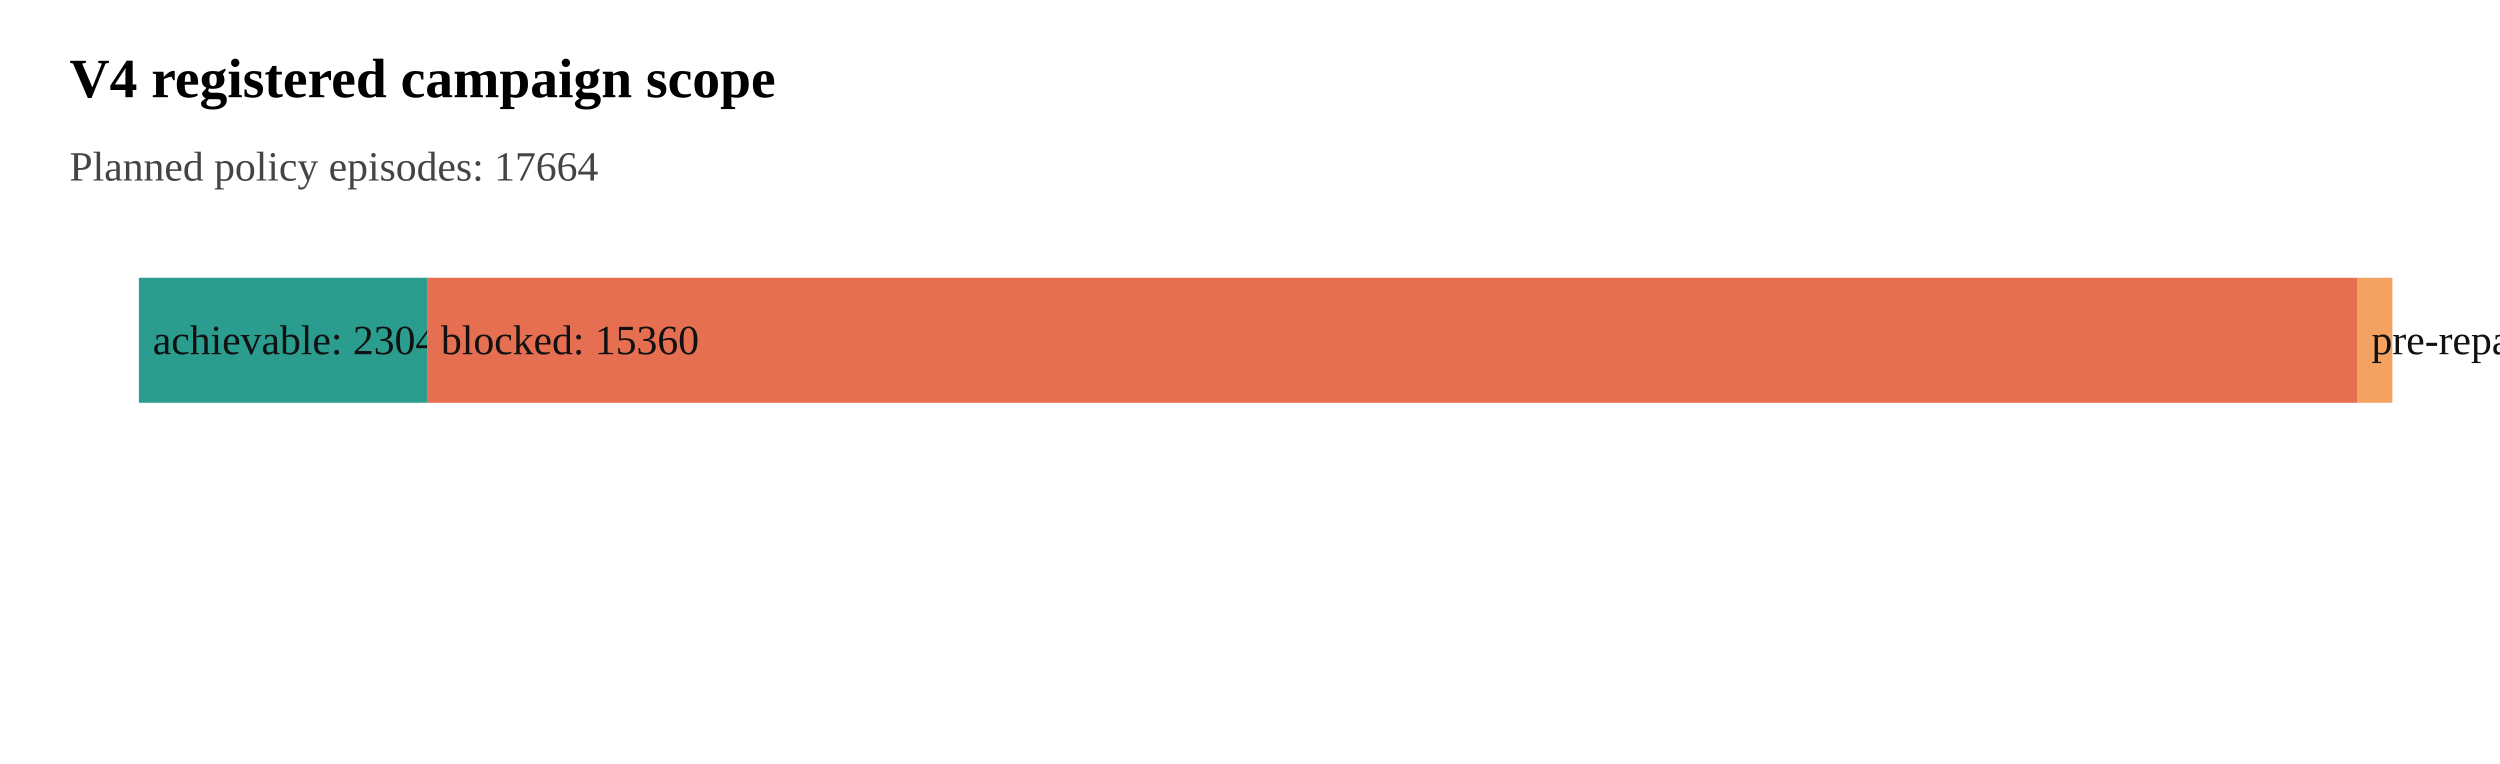
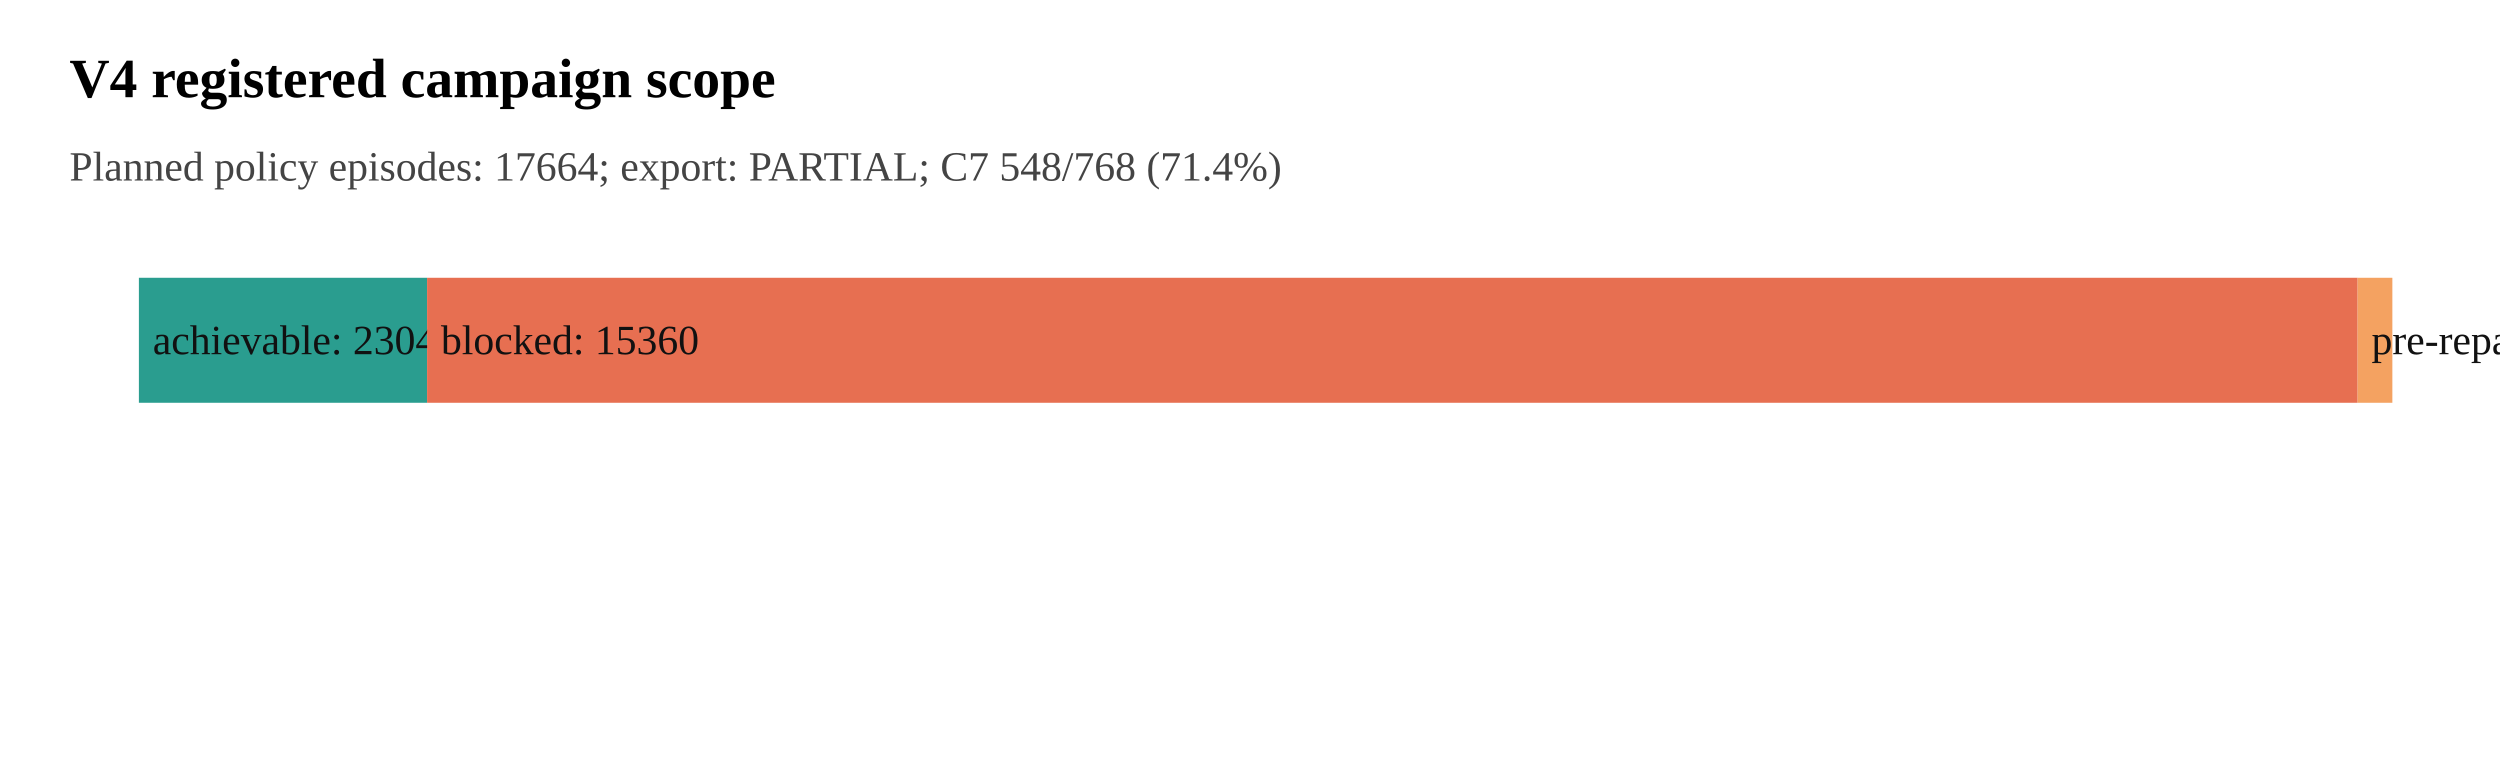
<svg xmlns="http://www.w3.org/2000/svg" width="720" height="220" viewBox="0 0 720 220">
  <text x="20" y="28" font-size="16" font-weight="600">V4 registered campaign scope</text>
-   <text x="20" y="52" font-size="12" fill="#444">Planned policy episodes: 17664</text>
+   <text x="20" y="52" font-size="12" fill="#444">Planned policy episodes: 17664; export: PARTIAL; C7 548/768 (71.4%)</text>
  <rect x="40" y="80" width="83" height="36" fill="#2a9d8f" />
  <text x="44" y="102" font-size="12" fill="#111">achievable: 2304</text>
  <rect x="123" y="80" width="556" height="36" fill="#e76f51" />
  <text x="127" y="102" font-size="12" fill="#111">blocked: 15360</text>
  <rect x="679" y="80" width="10" height="36" fill="#f4a261" />
  <text x="683" y="102" font-size="12" fill="#111">pre-repair excluded (C7): 279</text>
</svg>
